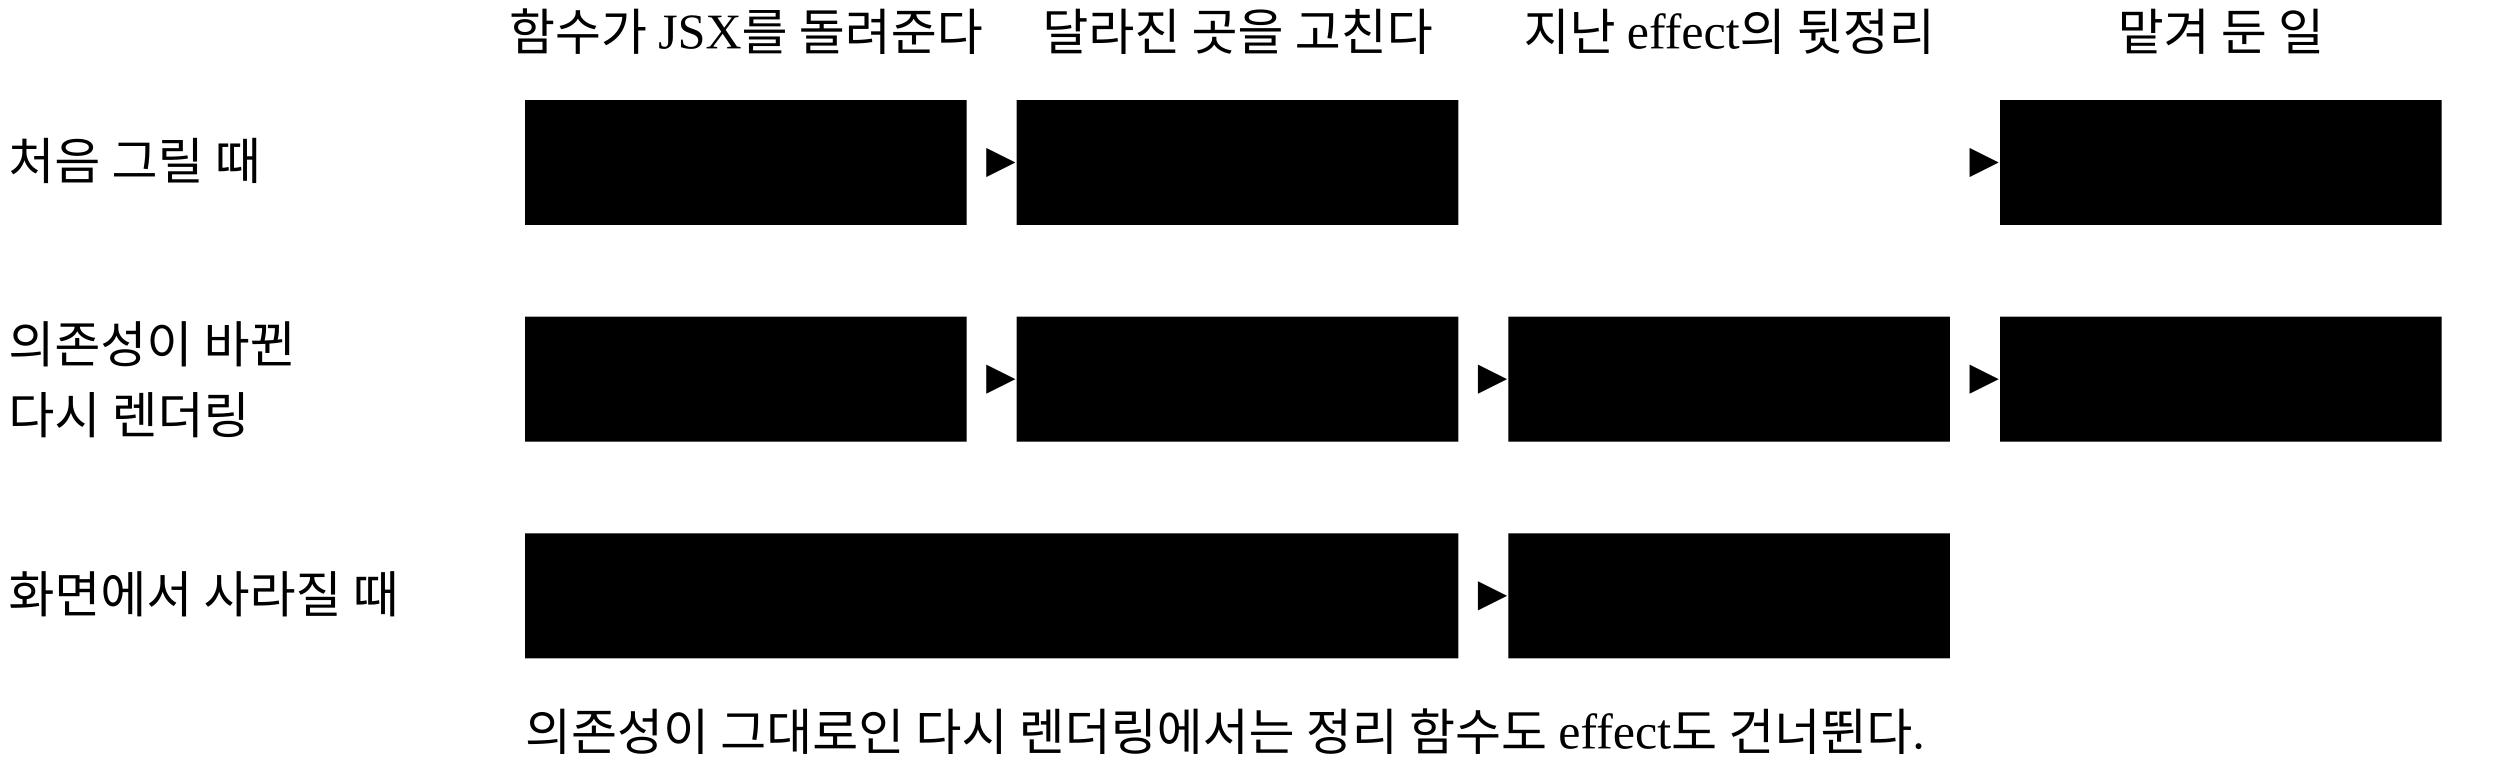
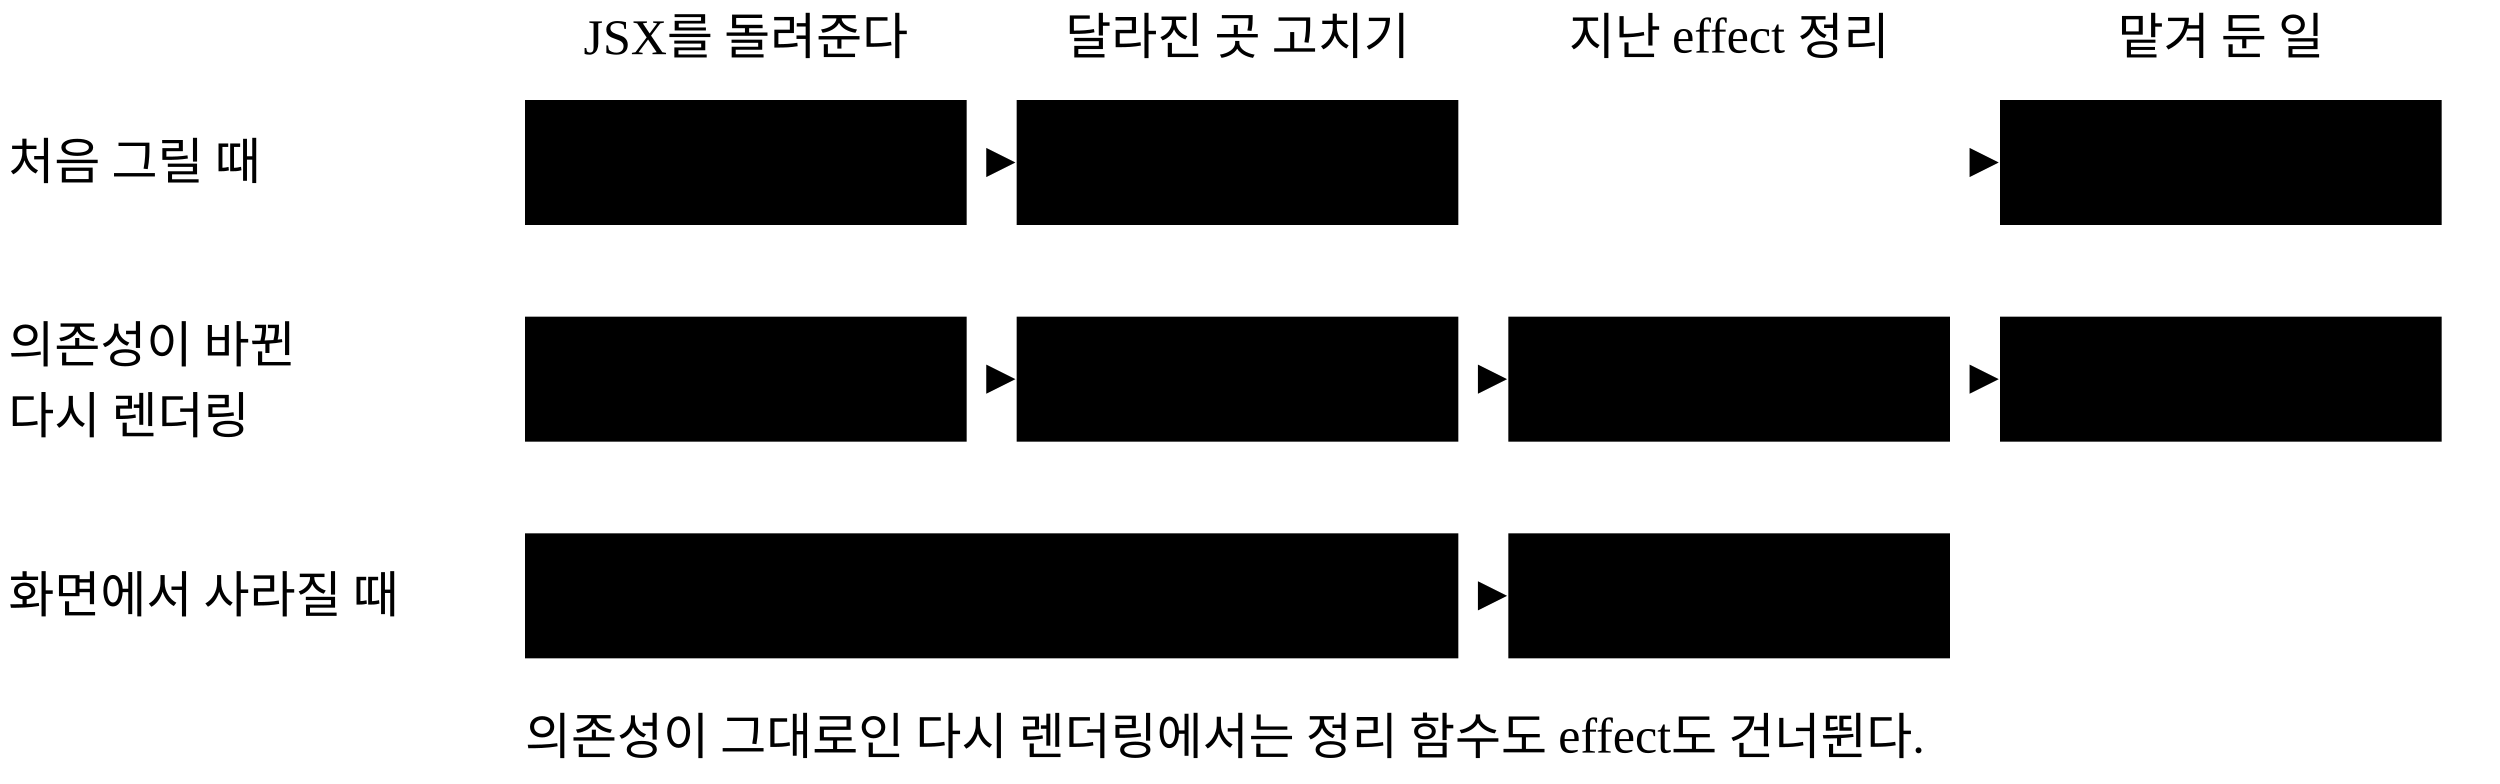
<svg xmlns="http://www.w3.org/2000/svg" viewBox="0 0 600 188">
  <defs>
    <marker id="arrow" viewBox="0 0 10 10" refX="9" refY="5" markerWidth="7" markerHeight="7" orient="auto-start-reverse">
      <path d="M0,0 L10,5 L0,10 z" class="fill-ink" />
    </marker>
  </defs>
-   <text class="t-sm t-gray" x="179" y="12" text-anchor="middle">함수가 JSX를 돌려준다</text>
-   <text class="t-sm t-gray" x="297" y="12" text-anchor="middle">달라진 곳을 고친다</text>
-   <text class="t-sm t-gray" x="415" y="12" text-anchor="middle">지난 effect의 뒷정리</text>
-   <text class="t-sm t-gray" x="533" y="12" text-anchor="middle">맡겨 둔 일</text>
+   <text class="t-gray" x="179" y="13" text-anchor="middle">JSX를 돌려준다</text>
+   <text class="t-gray" x="297" y="13" text-anchor="middle">달라진 곳 고치기</text>
+   <text class="t-gray" x="415" y="13" text-anchor="middle">지난 effect 정리</text>
+   <text class="t-gray" x="533" y="13" text-anchor="middle">맡겨 둔 일</text>
  <text class="t-b" x="2" y="43">처음 그릴 때</text>
  <rect class="box" x="126" y="24" width="106" height="30" />
  <text x="179" y="43.5" text-anchor="middle">렌더링</text>
  <path class="line" d="M232,39 H243" marker-end="url(#arrow)" />
  <rect class="box" x="244" y="24" width="106" height="30" />
  <text x="297" y="43.5" text-anchor="middle">화면 고치기</text>
  <path class="line" d="M350,39 H479" marker-end="url(#arrow)" />
  <rect class="box-blue" x="480" y="24" width="106" height="30" />
  <text class="t-b" x="533" y="43.5" text-anchor="middle">effect 실행</text>
  <text class="t-b" x="2" y="87">의존성이 바뀐</text>
  <text class="t-b" x="2" y="104">다시 렌더링</text>
  <rect class="box" x="126" y="76" width="106" height="30" />
  <text x="179" y="95.5" text-anchor="middle">다시 렌더링</text>
  <path class="line" d="M232,91 H243" marker-end="url(#arrow)" />
  <rect class="box" x="244" y="76" width="106" height="30" />
  <text x="297" y="95.5" text-anchor="middle">화면 고치기</text>
  <path class="line" d="M350,91 H361" marker-end="url(#arrow)" />
  <rect class="box-yellow" x="362" y="76" width="106" height="30" />
  <text class="t-b" x="415" y="95.5" text-anchor="middle">정리 함수</text>
  <path class="line" d="M468,91 H479" marker-end="url(#arrow)" />
  <rect class="box-blue" x="480" y="76" width="106" height="30" />
  <text class="t-b" x="533" y="95.5" text-anchor="middle">effect 실행</text>
  <text class="t-b" x="2" y="147">화면에서 사라질 때</text>
  <rect class="box-dash" x="126" y="128" width="224" height="30" />
  <text class="t-gray" x="238" y="147.5" text-anchor="middle">컴포넌트가 화면에서 빠진다</text>
  <path class="line" d="M350,143 H361" marker-end="url(#arrow)" />
  <rect class="box-yellow" x="362" y="128" width="106" height="30" />
  <text class="t-b" x="415" y="147.5" text-anchor="middle">정리 함수</text>
-   <text class="t-sm" x="126" y="180">의존성이 그대로인 다시 렌더링에서는 정리 함수도 effect도 건너뛴다.</text>
+   <text x="126" y="181">의존성이 그대로인 다시 렌더링에서는 정리 함수도 effect도 건너뛴다.</text>
</svg>
